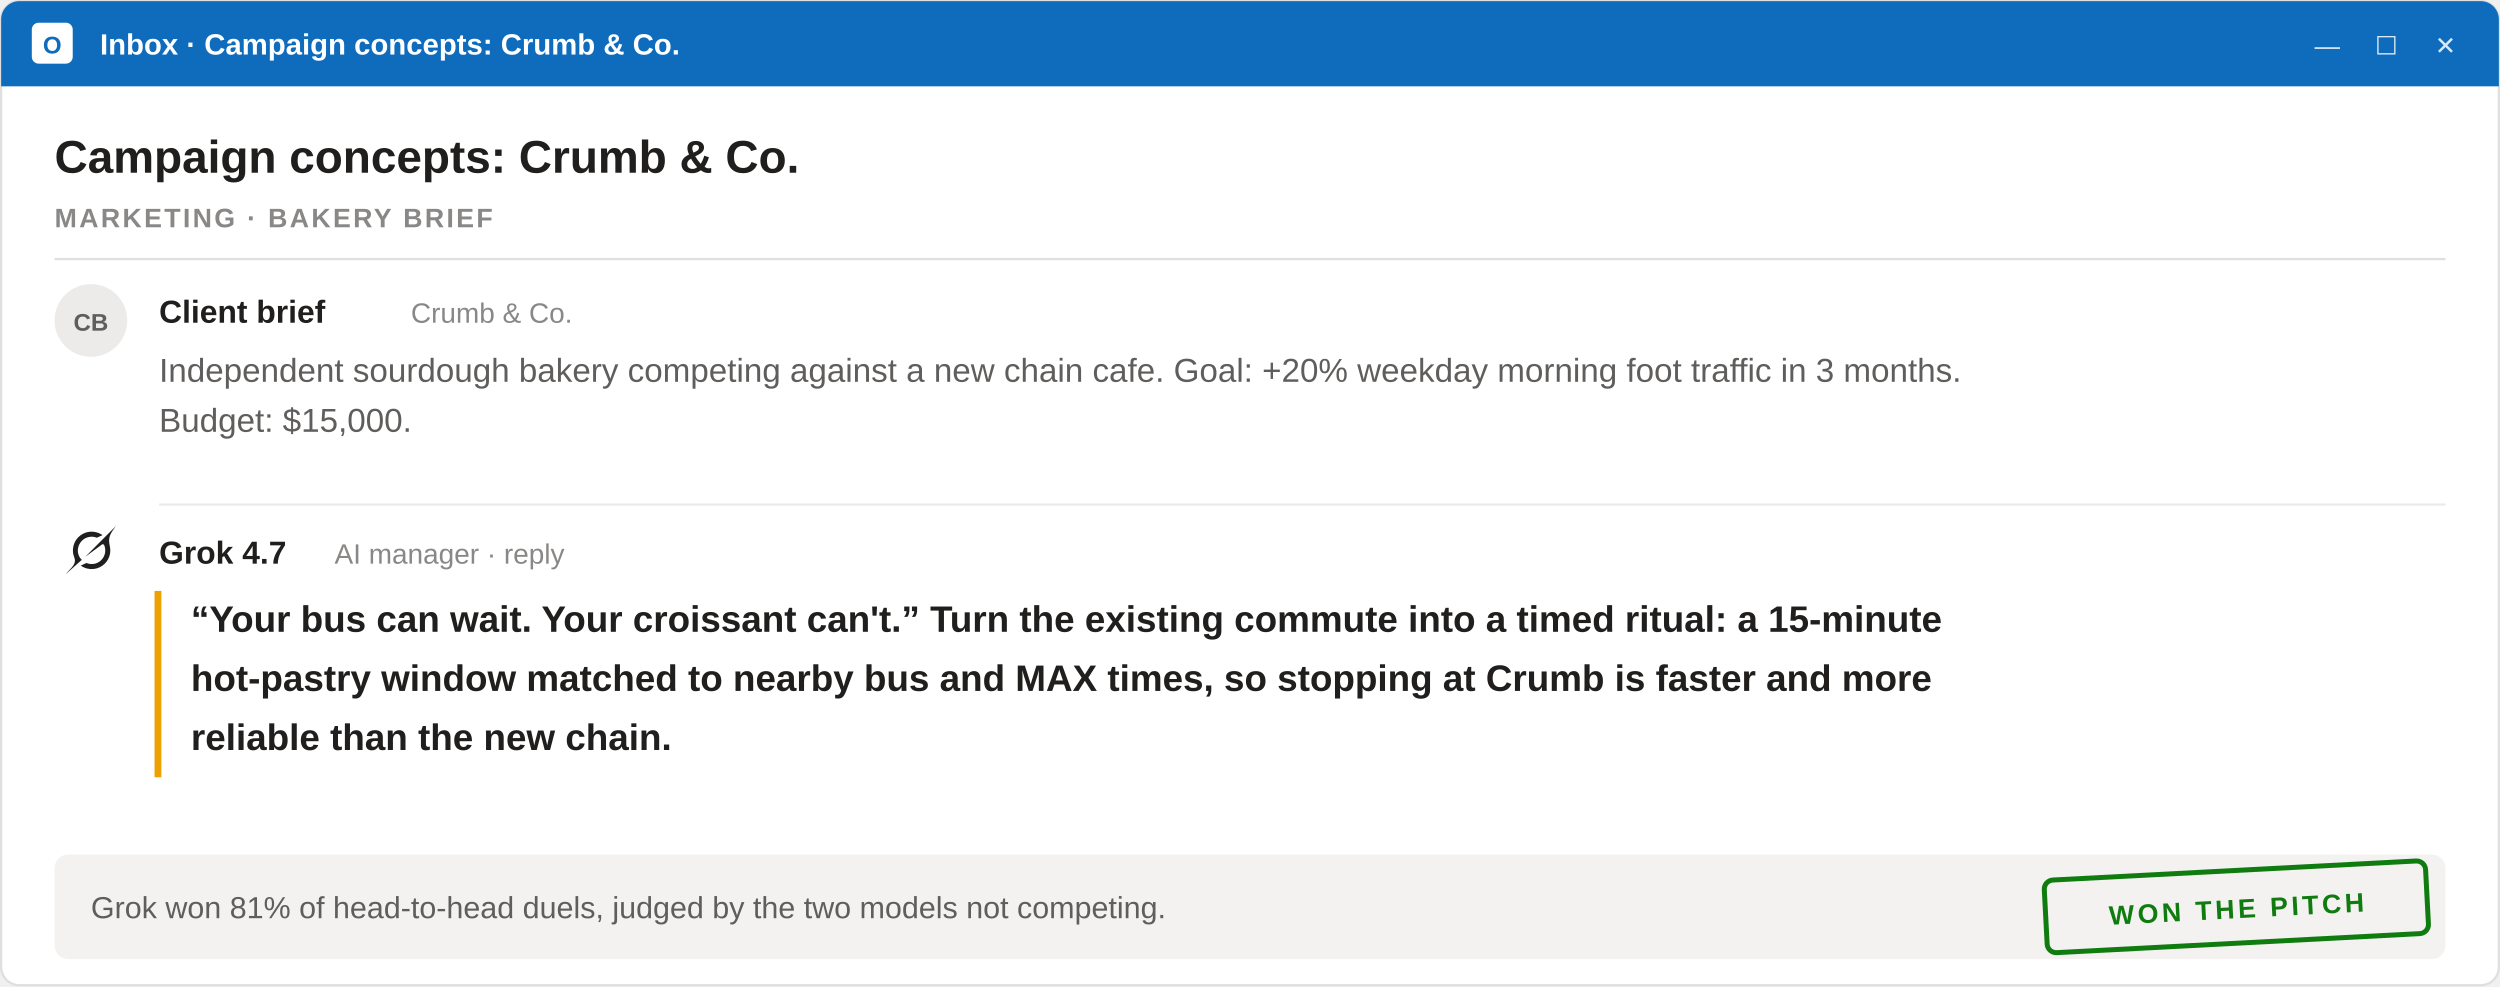
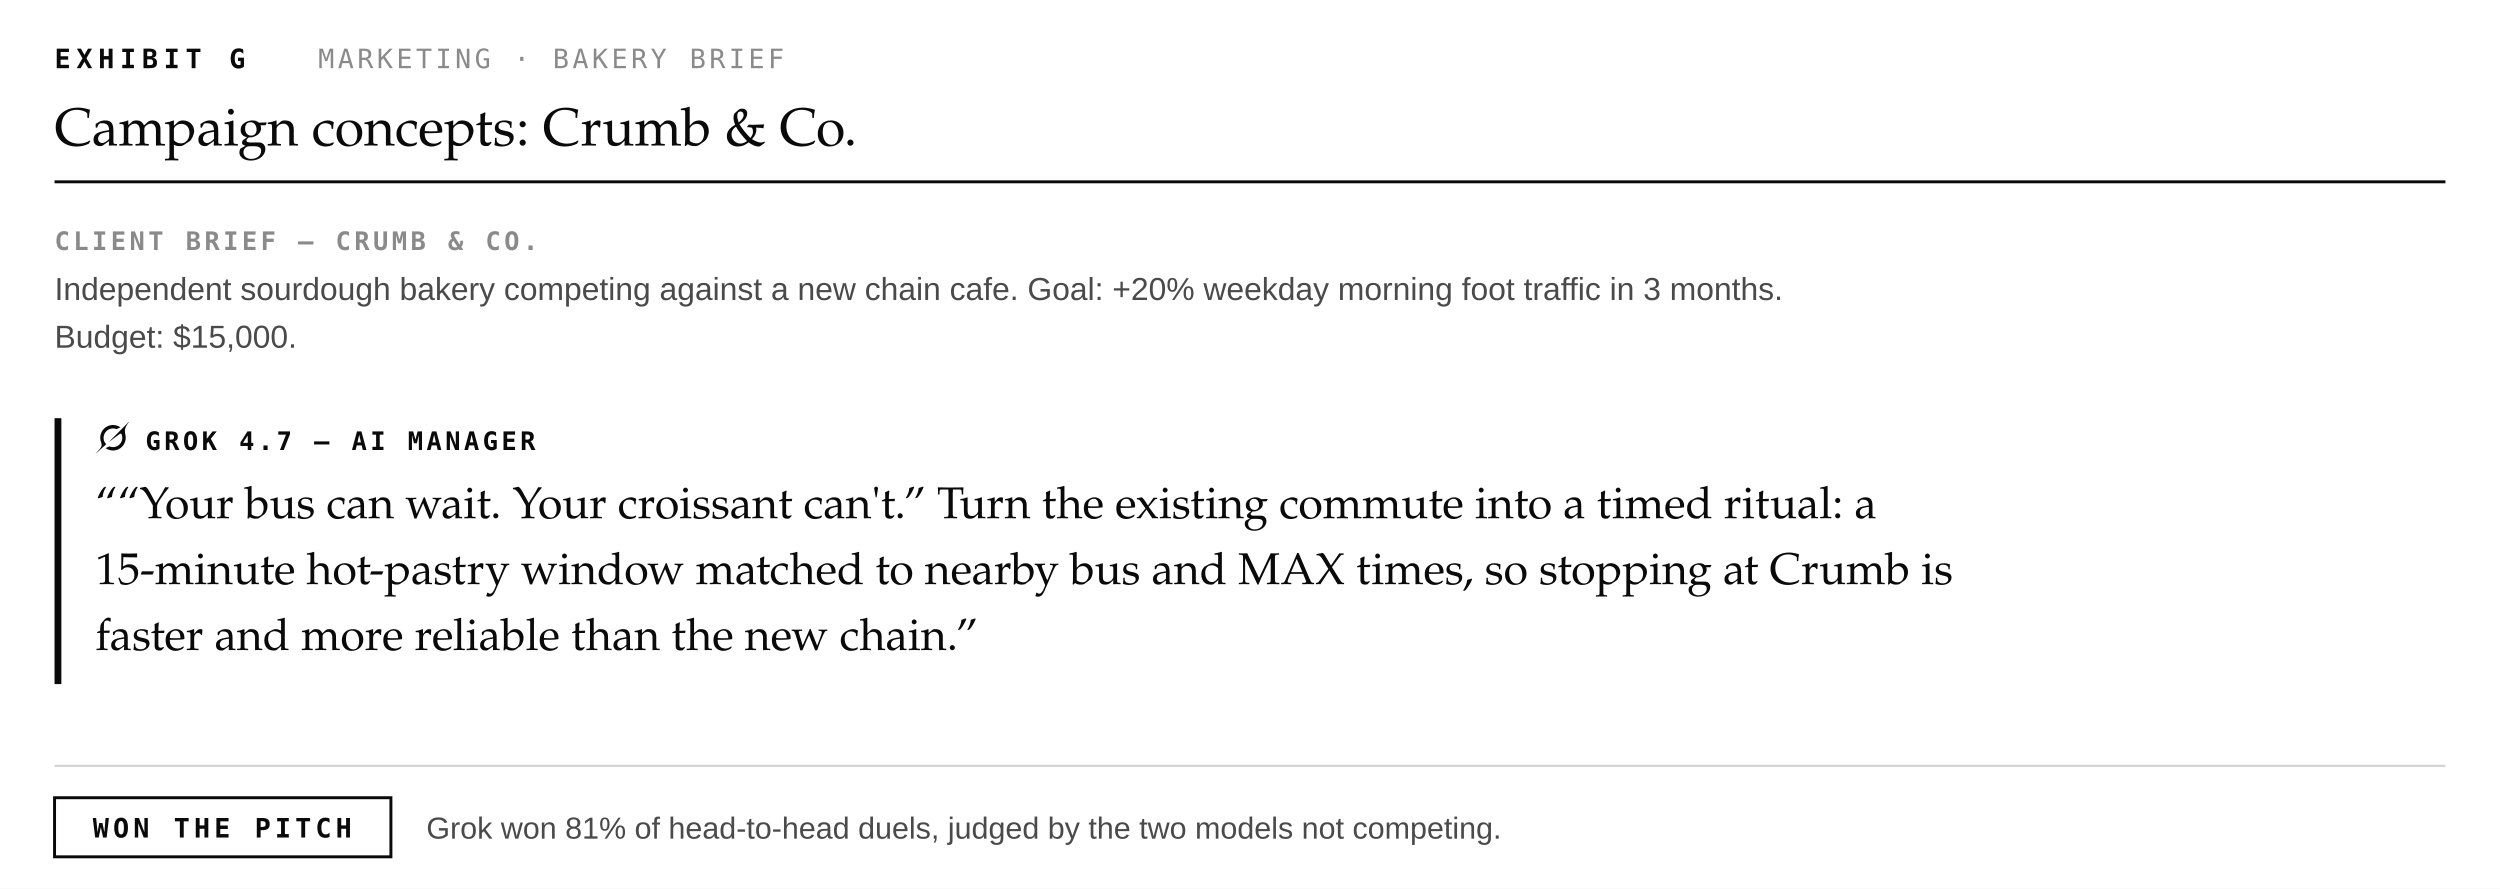
- <svg xmlns="http://www.w3.org/2000/svg" xmlns:xlink="http://www.w3.org/1999/xlink" width="1100" height="434" viewBox="0 0 1100 434" role="img" aria-label="Campaign concepts: Crumb &amp; Co.">
+ <svg xmlns="http://www.w3.org/2000/svg" xmlns:xlink="http://www.w3.org/1999/xlink" width="1100" height="391" viewBox="0 0 1100 391" role="img" aria-label="Campaign concepts: Crumb &amp; Co.">
  <defs>
    <symbol id="logo-claude" viewBox="0 0 24 24">
-       <path d="M4.709 15.955l4.72-2.647.08-.23-.08-.128H9.2l-.79-.048-2.698-.073-2.339-.097-2.266-.122-.571-.121L0 11.784l.055-.352.48-.321.686.06 1.52.103 2.278.158 1.652.097 2.449.255h.389l.055-.157-.134-.098-.103-.097-2.358-1.596-2.552-1.688-1.336-.972-.724-.491-.364-.462-.158-1.008.656-.722.881.06.225.061.893.686 1.908 1.476 2.491 1.833.365.304.145-.103.019-.073-.164-.274-1.355-2.446-1.446-2.49-.644-1.032-.17-.619a2.97 2.97 0 01-.104-.729L6.283.134 6.696 0l.996.134.42.364.62 1.414 1.002 2.229 1.555 3.03.456.898.243.832.091.255h.158V9.01l.128-1.706.237-2.095.23-2.695.08-.76.376-.91.747-.492.584.28.48.685-.067.444-.286 1.851-.559 2.903-.364 1.942h.212l.243-.242.985-1.306 1.652-2.064.73-.82.85-.904.547-.431h1.033l.76 1.129-.34 1.166-1.064 1.347-.881 1.142-1.264 1.7-.79 1.36.073.11.188-.02 2.856-.606 1.543-.28 1.841-.315.833.388.091.395-.328.807-1.969.486-2.309.462-3.439.813-.042.03.049.061 1.549.146.662.036h1.622l3.02.225.79.522.474.638-.079.485-1.215.62-1.64-.389-3.829-.91-1.312-.329h-.182v.11l1.093 1.068 2.006 1.81 2.509 2.33.127.578-.322.455-.34-.049-2.205-1.657-.851-.747-1.926-1.62h-.128v.17l.444.649 2.345 3.521.122 1.08-.17.353-.608.213-.668-.122-1.374-1.925-1.415-2.167-1.143-1.943-.14.08-.674 7.254-.316.37-.729.28-.607-.461-.322-.747.322-1.476.389-1.924.315-1.53.286-1.9.17-.632-.012-.042-.14.018-1.434 1.967-2.18 2.945-1.726 1.845-.414.164-.717-.37.067-.662.401-.589 2.388-3.036 1.44-1.882.93-1.086-.006-.158h-.055L4.132 18.56l-1.13.146-.487-.456.061-.746.231-.243 1.908-1.312-.006.006z" fill="#D97757" fill-rule="nonzero" />
+       <g fill="#0a0a0a" fill-rule="evenodd">
+         <path d="M4.709 15.955l4.72-2.647.08-.23-.08-.128H9.2l-.79-.048-2.698-.073-2.339-.097-2.266-.122-.571-.121L0 11.784l.055-.352.48-.321.686.06 1.52.103 2.278.158 1.652.097 2.449.255h.389l.055-.157-.134-.098-.103-.097-2.358-1.596-2.552-1.688-1.336-.972-.724-.491-.364-.462-.158-1.008.656-.722.881.06.225.061.893.686 1.908 1.476 2.491 1.833.365.304.145-.103.019-.073-.164-.274-1.355-2.446-1.446-2.49-.644-1.032-.17-.619a2.97 2.97 0 01-.104-.729L6.283.134 6.696 0l.996.134.42.364.62 1.414 1.002 2.229 1.555 3.03.456.898.243.832.091.255h.158V9.01l.128-1.706.237-2.095.23-2.695.08-.76.376-.91.747-.492.584.28.48.685-.067.444-.286 1.851-.559 2.903-.364 1.942h.212l.243-.242.985-1.306 1.652-2.064.73-.82.85-.904.547-.431h1.033l.76 1.129-.34 1.166-1.064 1.347-.881 1.142-1.264 1.7-.79 1.36.073.11.188-.02 2.856-.606 1.543-.28 1.841-.315.833.388.091.395-.328.807-1.969.486-2.309.462-3.439.813-.042.03.049.061 1.549.146.662.036h1.622l3.02.225.79.522.474.638-.079.485-1.215.62-1.64-.389-3.829-.91-1.312-.329h-.182v.11l1.093 1.068 2.006 1.81 2.509 2.33.127.578-.322.455-.34-.049-2.205-1.657-.851-.747-1.926-1.62h-.128v.17l.444.649 2.345 3.521.122 1.08-.17.353-.608.213-.668-.122-1.374-1.925-1.415-2.167-1.143-1.943-.14.08-.674 7.254-.316.37-.729.28-.607-.461-.322-.747.322-1.476.389-1.924.315-1.53.286-1.9.17-.632-.012-.042-.14.018-1.434 1.967-2.18 2.945-1.726 1.845-.414.164-.717-.37.067-.662.401-.589 2.388-3.036 1.44-1.882.93-1.086-.006-.158h-.055L4.132 18.56l-1.13.146-.487-.456.061-.746.231-.243 1.908-1.312-.006.006z" fill-rule="nonzero" />
+       </g>
    </symbol>
    <symbol id="logo-gpt" viewBox="0 0 24 24">
-       <g fill="#201f1e" fill-rule="evenodd">
+       <g fill="#0a0a0a" fill-rule="evenodd">
        <path d="M9.205 8.658v-2.26c0-.19.072-.333.238-.428l4.543-2.616c.619-.357 1.356-.523 2.117-.523 2.854 0 4.662 2.212 4.662 4.566 0 .167 0 .357-.024.547l-4.71-2.759a.797.797 0 00-.856 0l-5.97 3.473zm10.609 8.8V12.06c0-.333-.143-.57-.429-.737l-5.97-3.473 1.95-1.118a.433.433 0 01.476 0l4.543 2.617c1.309.76 2.189 2.378 2.189 3.948 0 1.808-1.07 3.473-2.76 4.163zM7.802 12.703l-1.95-1.142c-.167-.095-.239-.238-.239-.428V5.899c0-2.545 1.95-4.472 4.591-4.472 1 0 1.927.333 2.712.928L8.23 5.067c-.285.166-.428.404-.428.737v6.898zM12 15.128l-2.795-1.57v-3.33L12 8.658l2.795 1.57v3.33L12 15.128zm1.796 7.23c-1 0-1.927-.332-2.712-.927l4.686-2.712c.285-.166.428-.404.428-.737v-6.898l1.974 1.142c.167.095.238.238.238.428v5.233c0 2.545-1.974 4.472-4.614 4.472zm-5.637-5.303l-4.544-2.617c-1.308-.761-2.188-2.378-2.188-3.948A4.482 4.482 0 014.21 6.327v5.423c0 .333.143.571.428.738l5.947 3.449-1.95 1.118a.432.432 0 01-.476 0zm-.262 3.9c-2.688 0-4.662-2.021-4.662-4.519 0-.19.024-.38.047-.57l4.686 2.71c.286.167.571.167.856 0l5.97-3.448v2.26c0 .19-.07.333-.237.428l-4.543 2.616c-.619.357-1.356.523-2.117.523zm5.899 2.83a5.947 5.947 0 005.827-4.756C22.287 18.339 24 15.84 24 13.296c0-1.665-.713-3.282-1.998-4.448.119-.5.19-.999.19-1.498 0-3.401-2.759-5.947-5.946-5.947-.642 0-1.26.095-1.88.31A5.962 5.962 0 0010.205 0a5.947 5.947 0 00-5.827 4.757C1.713 5.447 0 7.945 0 10.49c0 1.666.713 3.283 1.998 4.448-.119.5-.19 1-.19 1.499 0 3.401 2.759 5.946 5.946 5.946.642 0 1.26-.095 1.88-.309a5.96 5.96 0 004.162 1.713z" />
      </g>
    </symbol>
    <symbol id="logo-gemini" viewBox="0 0 24 24">
-       <path d="M20.616 10.835a14.147 14.147 0 01-4.45-3.001 14.111 14.111 0 01-3.678-6.452.503.503 0 00-.975 0 14.134 14.134 0 01-3.679 6.452 14.155 14.155 0 01-4.45 3.001c-.65.28-1.318.505-2.002.678a.502.502 0 000 .975c.684.172 1.35.397 2.002.677a14.147 14.147 0 014.45 3.001 14.112 14.112 0 013.679 6.453.502.502 0 00.975 0c.172-.685.397-1.351.677-2.003a14.145 14.145 0 013.001-4.45 14.113 14.113 0 016.453-3.678.503.503 0 000-.975 13.245 13.245 0 01-2.003-.678z" fill="#3186FF" />
-       <path d="M20.616 10.835a14.147 14.147 0 01-4.45-3.001 14.111 14.111 0 01-3.678-6.452.503.503 0 00-.975 0 14.134 14.134 0 01-3.679 6.452 14.155 14.155 0 01-4.45 3.001c-.65.28-1.318.505-2.002.678a.502.502 0 000 .975c.684.172 1.35.397 2.002.677a14.147 14.147 0 014.45 3.001 14.112 14.112 0 013.679 6.453.502.502 0 00.975 0c.172-.685.397-1.351.677-2.003a14.145 14.145 0 013.001-4.45 14.113 14.113 0 016.453-3.678.503.503 0 000-.975 13.245 13.245 0 01-2.003-.678z" fill="url(#lobe-icons-gemini-0-_R_0_)" />
-       <path d="M20.616 10.835a14.147 14.147 0 01-4.45-3.001 14.111 14.111 0 01-3.678-6.452.503.503 0 00-.975 0 14.134 14.134 0 01-3.679 6.452 14.155 14.155 0 01-4.45 3.001c-.65.28-1.318.505-2.002.678a.502.502 0 000 .975c.684.172 1.35.397 2.002.677a14.147 14.147 0 014.45 3.001 14.112 14.112 0 013.679 6.453.502.502 0 00.975 0c.172-.685.397-1.351.677-2.003a14.145 14.145 0 013.001-4.45 14.113 14.113 0 016.453-3.678.503.503 0 000-.975 13.245 13.245 0 01-2.003-.678z" fill="url(#lobe-icons-gemini-1-_R_0_)" />
-       <path d="M20.616 10.835a14.147 14.147 0 01-4.45-3.001 14.111 14.111 0 01-3.678-6.452.503.503 0 00-.975 0 14.134 14.134 0 01-3.679 6.452 14.155 14.155 0 01-4.45 3.001c-.65.28-1.318.505-2.002.678a.502.502 0 000 .975c.684.172 1.35.397 2.002.677a14.147 14.147 0 014.45 3.001 14.112 14.112 0 013.679 6.453.502.502 0 00.975 0c.172-.685.397-1.351.677-2.003a14.145 14.145 0 013.001-4.45 14.113 14.113 0 016.453-3.678.503.503 0 000-.975 13.245 13.245 0 01-2.003-.678z" fill="url(#lobe-icons-gemini-2-_R_0_)" />
-       <defs>
-         <linearGradient gradientUnits="userSpaceOnUse" id="lobe-icons-gemini-0-_R_0_" x1="7" x2="11" y1="15.5" y2="12">
-           <stop stop-color="#08B962" />
-           <stop offset="1" stop-color="#08B962" stop-opacity="0" />
-         </linearGradient>
-         <linearGradient gradientUnits="userSpaceOnUse" id="lobe-icons-gemini-1-_R_0_" x1="8" x2="11.5" y1="5.5" y2="11">
-           <stop stop-color="#F94543" />
-           <stop offset="1" stop-color="#F94543" stop-opacity="0" />
-         </linearGradient>
-         <linearGradient gradientUnits="userSpaceOnUse" id="lobe-icons-gemini-2-_R_0_" x1="3.5" x2="17.5" y1="13.5" y2="12">
-           <stop stop-color="#FABC12" />
-           <stop offset=".46" stop-color="#FABC12" stop-opacity="0" />
-         </linearGradient>
-       </defs>
+       <g fill="#0a0a0a" fill-rule="evenodd">
+         <path d="M20.616 10.835a14.147 14.147 0 01-4.45-3.001 14.111 14.111 0 01-3.678-6.452.503.503 0 00-.975 0 14.134 14.134 0 01-3.679 6.452 14.155 14.155 0 01-4.45 3.001c-.65.28-1.318.505-2.002.678a.502.502 0 000 .975c.684.172 1.35.397 2.002.677a14.147 14.147 0 014.45 3.001 14.112 14.112 0 013.679 6.453.502.502 0 00.975 0c.172-.685.397-1.351.677-2.003a14.145 14.145 0 013.001-4.45 14.113 14.113 0 016.453-3.678.503.503 0 000-.975 13.245 13.245 0 01-2.003-.678z" />
+         <path d="M20.616 10.835a14.147 14.147 0 01-4.45-3.001 14.111 14.111 0 01-3.678-6.452.503.503 0 00-.975 0 14.134 14.134 0 01-3.679 6.452 14.155 14.155 0 01-4.45 3.001c-.65.28-1.318.505-2.002.678a.502.502 0 000 .975c.684.172 1.35.397 2.002.677a14.147 14.147 0 014.45 3.001 14.112 14.112 0 013.679 6.453.502.502 0 00.975 0c.172-.685.397-1.351.677-2.003a14.145 14.145 0 013.001-4.45 14.113 14.113 0 016.453-3.678.503.503 0 000-.975 13.245 13.245 0 01-2.003-.678z" />
+         <path d="M20.616 10.835a14.147 14.147 0 01-4.45-3.001 14.111 14.111 0 01-3.678-6.452.503.503 0 00-.975 0 14.134 14.134 0 01-3.679 6.452 14.155 14.155 0 01-4.45 3.001c-.65.28-1.318.505-2.002.678a.502.502 0 000 .975c.684.172 1.35.397 2.002.677a14.147 14.147 0 014.45 3.001 14.112 14.112 0 013.679 6.453.502.502 0 00.975 0c.172-.685.397-1.351.677-2.003a14.145 14.145 0 013.001-4.45 14.113 14.113 0 016.453-3.678.503.503 0 000-.975 13.245 13.245 0 01-2.003-.678z" />
+         <path d="M20.616 10.835a14.147 14.147 0 01-4.45-3.001 14.111 14.111 0 01-3.678-6.452.503.503 0 00-.975 0 14.134 14.134 0 01-3.679 6.452 14.155 14.155 0 01-4.45 3.001c-.65.28-1.318.505-2.002.678a.502.502 0 000 .975c.684.172 1.35.397 2.002.677a14.147 14.147 0 014.45 3.001 14.112 14.112 0 013.679 6.453.502.502 0 00.975 0c.172-.685.397-1.351.677-2.003a14.145 14.145 0 013.001-4.45 14.113 14.113 0 016.453-3.678.503.503 0 000-.975 13.245 13.245 0 01-2.003-.678z" />
+       </g>
    </symbol>
    <symbol id="logo-grok" viewBox="0 0 24 24">
-       <g fill="#201f1e" fill-rule="evenodd">
+       <g fill="#0a0a0a" fill-rule="evenodd">
        <path d="M9.27 15.29l7.978-5.897c.391-.29.95-.177 1.137.272.98 2.369.542 5.215-1.41 7.169-1.951 1.954-4.667 2.382-7.149 1.406l-2.711 1.257c3.889 2.661 8.611 2.003 11.562-.953 2.341-2.344 3.066-5.539 2.388-8.42l.006.007c-.983-4.232.242-5.924 2.75-9.383.06-.082.12-.164.179-.248l-3.301 3.305v-.01L9.267 15.292M7.623 16.723c-2.792-2.67-2.31-6.801.071-9.184 1.761-1.763 4.647-2.483 7.166-1.425l2.705-1.25a7.808 7.808 0 00-1.829-1A8.975 8.975 0 005.984 5.83c-2.533 2.536-3.33 6.436-1.962 9.764 1.022 2.487-.653 4.246-2.34 6.022-.599.63-1.199 1.259-1.682 1.925l7.62-6.815" />
      </g>
    </symbol>
  </defs>
-   <rect x="0.5" y="0.5" width="1099" height="433" rx="8" fill="#ffffff" stroke="#e1dfdd" />
-   <path d="M8.5 0.5 H1091.5 A8 8 0 0 1 1099.5 8.5 V38 H0.5 V8.5 A8 8 0 0 1 8.5 0.5 Z" fill="#0f6cbd" />
-   <rect x="14" y="10" width="18" height="18" rx="3" fill="#ffffff" />
-   <text x="23.0" y="23.5" font-family="'Segoe UI',Aptos,-apple-system,BlinkMacSystemFont,'Helvetica Neue',Arial,sans-serif" font-size="10.6" font-weight="800" fill="#0f6cbd" text-anchor="middle">O</text>
-   <text x="44.0" y="24.0" font-family="'Segoe UI',Aptos,-apple-system,BlinkMacSystemFont,'Helvetica Neue',Arial,sans-serif" font-size="12.9" font-weight="600" fill="#ffffff" text-anchor="start">Inbox · Campaign concepts: Crumb &amp; Co.</text>
-   <text x="1024.0" y="24.0" font-family="'Segoe UI',Aptos,-apple-system,BlinkMacSystemFont,'Helvetica Neue',Arial,sans-serif" font-size="11.2" font-weight="400" fill="#ffffff" text-anchor="middle" opacity="0.85">—</text>
-   <text x="1050.0" y="24.0" font-family="'Segoe UI',Aptos,-apple-system,BlinkMacSystemFont,'Helvetica Neue',Arial,sans-serif" font-size="11.2" font-weight="400" fill="#ffffff" text-anchor="middle" opacity="0.85">☐</text>
-   <text x="1076.0" y="24.0" font-family="'Segoe UI',Aptos,-apple-system,BlinkMacSystemFont,'Helvetica Neue',Arial,sans-serif" font-size="11.2" font-weight="400" fill="#ffffff" text-anchor="middle" opacity="0.85">✕</text>
-   <g transform="translate(0,42)">
-     <text x="24.0" y="34.0" font-family="'Segoe UI',Aptos,-apple-system,BlinkMacSystemFont,'Helvetica Neue',Arial,sans-serif" font-size="20.2" font-weight="600" fill="#201f1e" text-anchor="start">Campaign concepts: Crumb &amp; Co.</text>
-     <text x="24.0" y="58.0" font-family="'Segoe UI',Aptos,-apple-system,BlinkMacSystemFont,'Helvetica Neue',Arial,sans-serif" font-size="11.8" font-weight="700" fill="#8a8886" text-anchor="start" letter-spacing="1">MARKETING · BAKERY BRIEF</text>
-     <line x1="24.0" x2="1076.0" y1="72.0" y2="72.0" stroke="#e1dfdd" stroke-width="1" />
-     <circle cx="40" cy="99" r="16" fill="#edebe9" />
-     <text x="40.0" y="103.5" font-family="'Segoe UI',Aptos,-apple-system,BlinkMacSystemFont,'Helvetica Neue',Arial,sans-serif" font-size="10.6" font-weight="700" fill="#605e5c" text-anchor="middle">CB</text>
-     <text x="70.0" y="100.0" font-family="'Segoe UI',Aptos,-apple-system,BlinkMacSystemFont,'Helvetica Neue',Arial,sans-serif" font-size="14.0" font-weight="700" fill="#201f1e" text-anchor="start">Client brief</text>
-     <text x="180.8" y="100.0" font-family="'Segoe UI',Aptos,-apple-system,BlinkMacSystemFont,'Helvetica Neue',Arial,sans-serif" font-size="12.3" font-weight="400" fill="#8a8886" text-anchor="start">Crumb &amp; Co.</text>
-     <text x="70.0" y="126.0" font-family="'Segoe UI',Aptos,-apple-system,BlinkMacSystemFont,'Helvetica Neue',Arial,sans-serif" font-size="14.6" font-weight="400" fill="#605e5c" text-anchor="start">Independent sourdough bakery competing against a new chain cafe. Goal: +20% weekday morning foot traffic in 3 months.</text>
-     <text x="70.0" y="148.0" font-family="'Segoe UI',Aptos,-apple-system,BlinkMacSystemFont,'Helvetica Neue',Arial,sans-serif" font-size="14.6" font-weight="400" fill="#605e5c" text-anchor="start">Budget: $15,000.</text>
-     <line x1="70.0" x2="1076.0" y1="180.0" y2="180.0" stroke="#edebe9" stroke-width="1" />
-     <rect x="68" y="218" width="3" height="82" fill="#eda100" />
-     <use href="#logo-grok" xlink:href="#logo-grok" x="29.0" y="189.0" width="22" height="22" />
-     <text x="70.0" y="206.0" font-family="'Segoe UI',Aptos,-apple-system,BlinkMacSystemFont,'Helvetica Neue',Arial,sans-serif" font-size="14.0" font-weight="700" fill="#201f1e" text-anchor="start">Grok 4.7</text>
-     <text x="147.2" y="206.0" font-family="'Segoe UI',Aptos,-apple-system,BlinkMacSystemFont,'Helvetica Neue',Arial,sans-serif" font-size="12.3" font-weight="400" fill="#8a8886" text-anchor="start">AI manager · reply</text>
-     <text x="84.0" y="236.0" font-family="'Segoe UI',Aptos,-apple-system,BlinkMacSystemFont,'Helvetica Neue',Arial,sans-serif" font-size="16.2" font-weight="600" fill="#201f1e" text-anchor="start">“Your bus can wait. Your croissant can't.” Turn the existing commute into a timed ritual: a 15-minute</text>
-     <text x="84.0" y="262.0" font-family="'Segoe UI',Aptos,-apple-system,BlinkMacSystemFont,'Helvetica Neue',Arial,sans-serif" font-size="16.2" font-weight="600" fill="#201f1e" text-anchor="start">hot-pastry window matched to nearby bus and MAX times, so stopping at Crumb is faster and more</text>
-     <text x="84.0" y="288.0" font-family="'Segoe UI',Aptos,-apple-system,BlinkMacSystemFont,'Helvetica Neue',Arial,sans-serif" font-size="16.2" font-weight="600" fill="#201f1e" text-anchor="start">reliable than the new chain.</text>
-     <rect x="24" y="334" width="1052" height="46" rx="6" fill="#f3f2f1" />
-     <text x="40.0" y="362.0" font-family="'Segoe UI',Aptos,-apple-system,BlinkMacSystemFont,'Helvetica Neue',Arial,sans-serif" font-size="13.4" font-weight="400" fill="#605e5c" text-anchor="start">Grok won 81% of head-to-head duels, judged by the two models not competing.</text>
-     <g transform="rotate(-3 984 357)">
-       <rect x="900" y="341" width="168" height="32" rx="4" fill="none" stroke="#107c10" stroke-width="2.2" />
-       <text x="984.0" y="362.0" font-family="'Segoe UI',Aptos,-apple-system,BlinkMacSystemFont,'Helvetica Neue',Arial,sans-serif" font-size="11.8" font-weight="800" fill="#107c10" text-anchor="middle" letter-spacing="1.5">WON THE PITCH</text>
-     </g>
-   </g>
+   <rect width="1100" height="391" fill="#ffffff" />
+   <text x="24.0" y="30.0" font-family="ui-monospace,SFMono-Regular,Menlo,Consolas,monospace" font-size="11.8" font-weight="700" fill="#0a0a0a" text-anchor="start" letter-spacing="2.5">EXHIBIT G</text>
+   <text x="140.0" y="30.0" font-family="ui-monospace,SFMono-Regular,Menlo,Consolas,monospace" font-size="11.8" font-weight="500" fill="#8a8a8a" text-anchor="start" letter-spacing="1.5">MARKETING · BAKERY BRIEF</text>
+   <text x="24.0" y="64.0" font-family="'Source Serif 4','Source Serif Pro',Charter,'Iowan Old Style','Palatino Linotype',Georgia,serif" font-size="23.5" font-weight="500" fill="#0a0a0a" text-anchor="start">Campaign concepts: Crumb &amp; Co.</text>
+   <line x1="24.0" x2="1076.0" y1="80.0" y2="80.0" stroke="#0a0a0a" stroke-width="1.3" />
+   <text x="24.0" y="110.0" font-family="ui-monospace,SFMono-Regular,Menlo,Consolas,monospace" font-size="11.2" font-weight="600" fill="#8a8a8a" text-anchor="start" letter-spacing="1.5">CLIENT BRIEF — CRUMB &amp; CO.</text>
+   <text x="24.0" y="132.0" font-family="'Segoe UI',Aptos,-apple-system,BlinkMacSystemFont,'Helvetica Neue',Arial,sans-serif" font-size="14.0" font-weight="400" fill="#4a4a4a" text-anchor="start">Independent sourdough bakery competing against a new chain cafe. Goal: +20% weekday morning foot traffic in 3 months.</text>
+   <text x="24.0" y="153.0" font-family="'Segoe UI',Aptos,-apple-system,BlinkMacSystemFont,'Helvetica Neue',Arial,sans-serif" font-size="14.0" font-weight="400" fill="#4a4a4a" text-anchor="start">Budget: $15,000.</text>
+   <rect x="24" y="184" width="3" height="117" fill="#0a0a0a" />
+   <use href="#logo-grok" xlink:href="#logo-grok" x="42.0" y="185.0" width="15" height="15" />
+   <text x="64.0" y="198.0" font-family="ui-monospace,SFMono-Regular,Menlo,Consolas,monospace" font-size="11.2" font-weight="700" fill="#0a0a0a" text-anchor="start" letter-spacing="1.5">GROK 4.7 — AI MANAGER</text>
+   <text x="42.0" y="228.0" font-family="'Source Serif 4','Source Serif Pro',Charter,'Iowan Old Style','Palatino Linotype',Georgia,serif" font-size="19.6" font-weight="400" fill="#0a0a0a" text-anchor="start">““Your bus can wait. Your croissant can't.” Turn the existing commute into a timed ritual: a</text>
+   <text x="42.0" y="257.0" font-family="'Source Serif 4','Source Serif Pro',Charter,'Iowan Old Style','Palatino Linotype',Georgia,serif" font-size="19.6" font-weight="400" fill="#0a0a0a" text-anchor="start">15-minute hot-pastry window matched to nearby bus and MAX times, so stopping at Crumb is</text>
+   <text x="42.0" y="286.0" font-family="'Source Serif 4','Source Serif Pro',Charter,'Iowan Old Style','Palatino Linotype',Georgia,serif" font-size="19.6" font-weight="400" fill="#0a0a0a" text-anchor="start">faster and more reliable than the new chain.”</text>
+   <line x1="24.0" x2="1076.0" y1="337.0" y2="337.0" stroke="#d4d4d4" stroke-width="1" />
+   <rect x="24" y="351" width="148" height="26" fill="none" stroke="#0a0a0a" stroke-width="1.3" />
+   <text x="97.8" y="368.5" font-family="ui-monospace,SFMono-Regular,Menlo,Consolas,monospace" font-size="11.8" font-weight="700" fill="#0a0a0a" text-anchor="middle" letter-spacing="1.8">WON THE PITCH</text>
+   <text x="187.6" y="369.0" font-family="'Segoe UI',Aptos,-apple-system,BlinkMacSystemFont,'Helvetica Neue',Arial,sans-serif" font-size="13.4" font-weight="400" fill="#4a4a4a" text-anchor="start">Grok won 81% of head-to-head duels, judged by the two models not competing.</text>
</svg>
